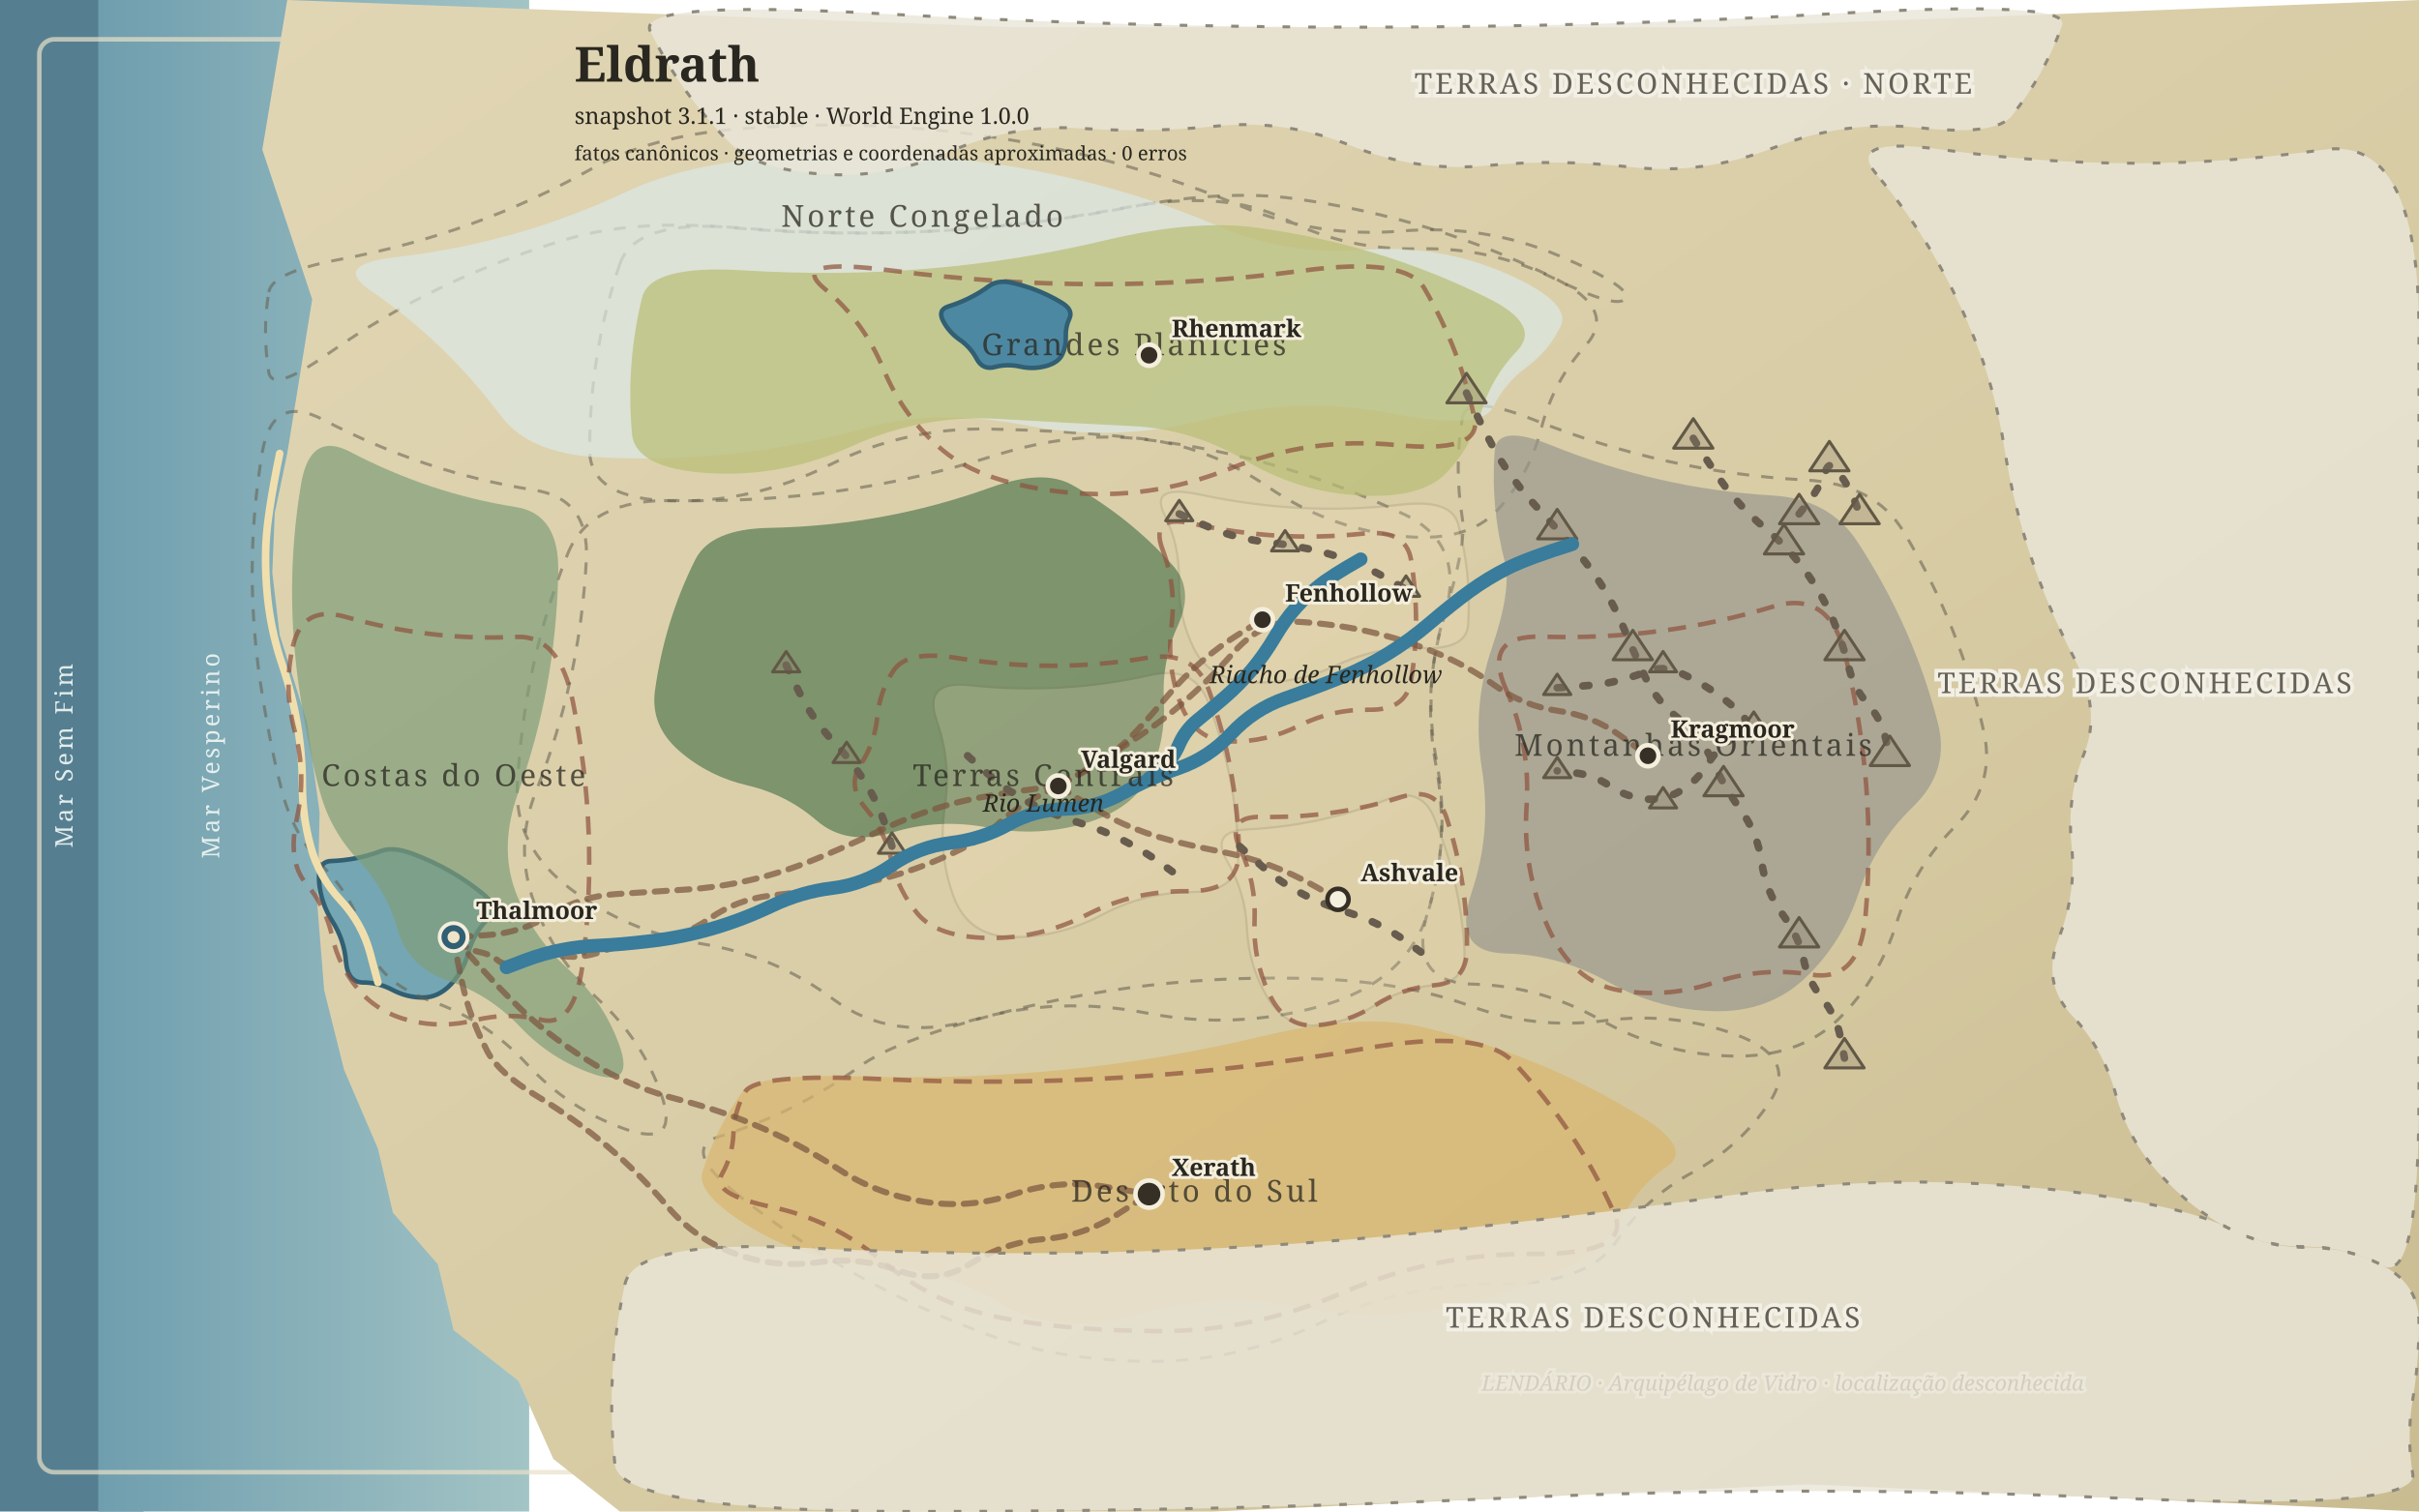
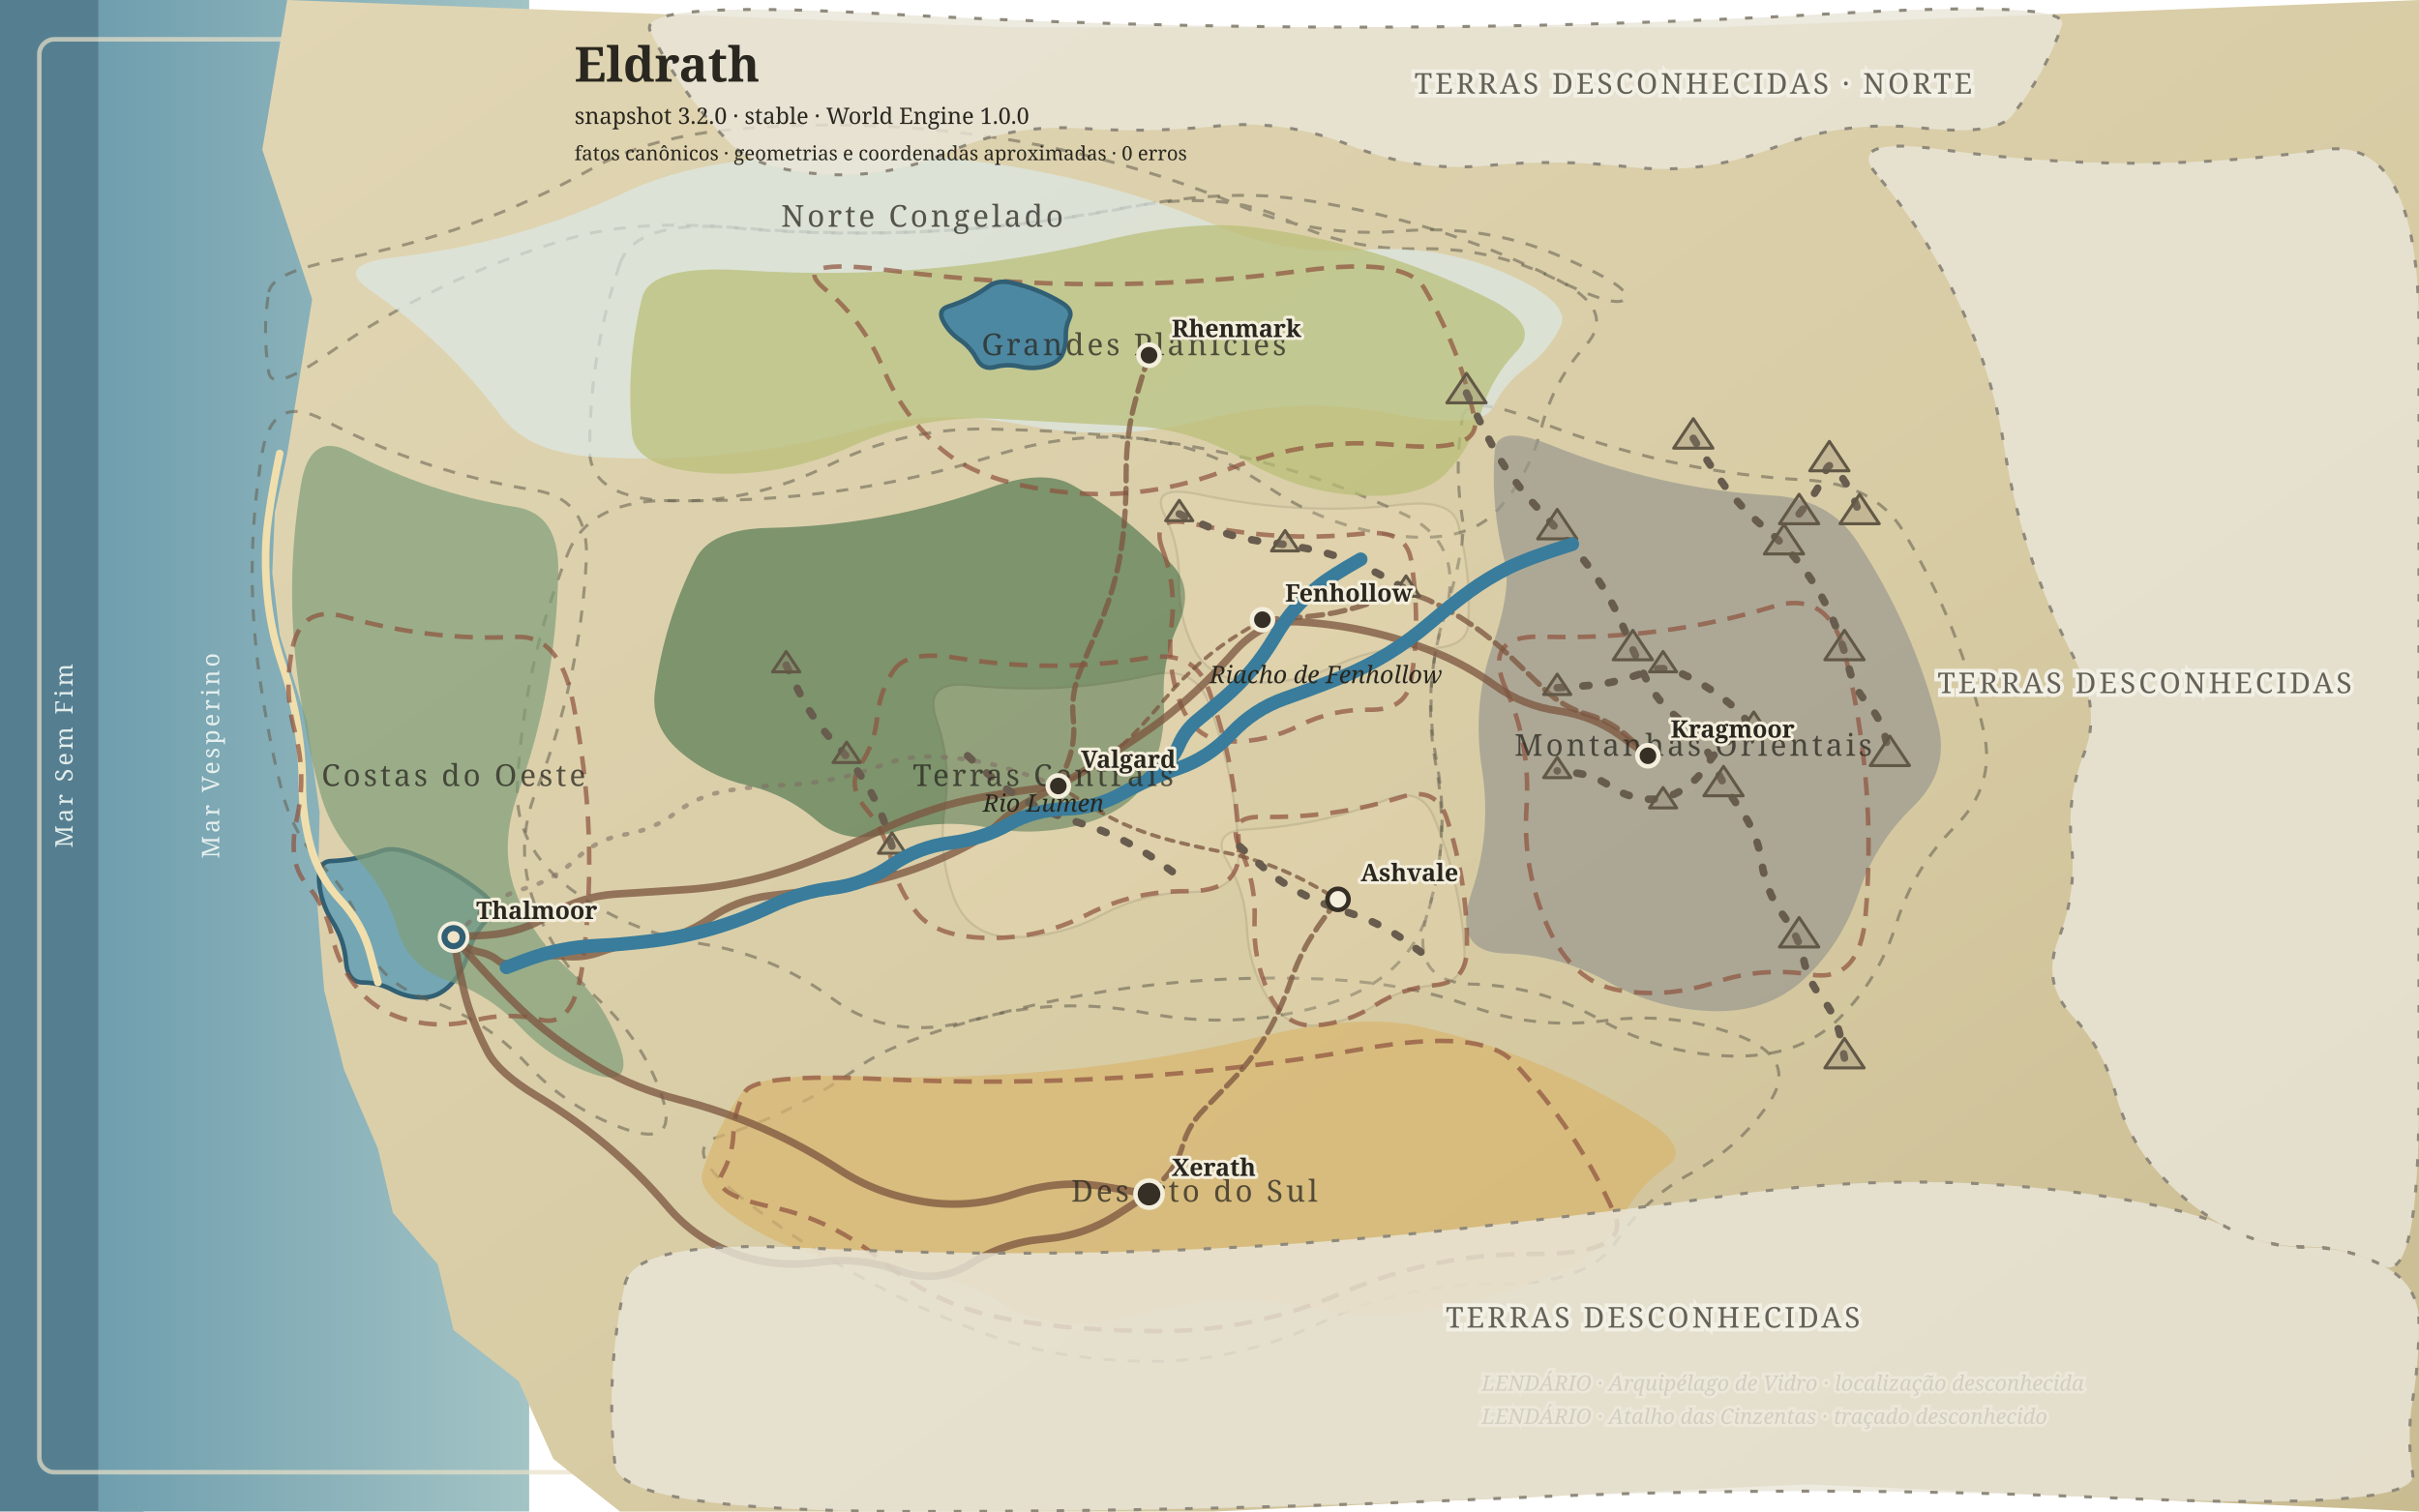
<svg xmlns="http://www.w3.org/2000/svg" viewBox="0 0 1600 1000" role="img" aria-labelledby="map-title map-description" data-geometry="naturalized-v1">
  <defs>
    <linearGradient id="vesperine-transition" x1="0" x2="1">
      <stop offset="0" stop-color="#6f9eae" />
      <stop offset="1" stop-color="#a3c4c5" />
    </linearGradient>
    <linearGradient id="land-wash" x1="0" y1="0" x2="1" y2="1">
      <stop offset="0" stop-color="#e1d6b4" />
      <stop offset=".55" stop-color="#d8cca5" />
      <stop offset="1" stop-color="#cabc91" />
    </linearGradient>
  </defs>
-   <style>text{font-family:Georgia,serif;fill:#29271f}.water-ocean{fill:#557f91}.water-sea{fill:url(#vesperine-transition)}.water-label{font-size:16px;letter-spacing:2px;fill:#eef5f2;opacity:.92}.region-label{font-size:20px;letter-spacing:2px;opacity:.76}.feature-label{font-size:16px;font-style:italic}.settlement-label{font-size:16px;font-weight:700;paint-order:stroke;stroke:#f4eedc;stroke-width:4px;stroke-linejoin:round}.landmass{fill:url(#land-wash)}.coast{fill:#d8cca5;stroke:#594f38;stroke-width:8;stroke-linejoin:round}.coastline{fill:none;stroke:#f0dfad;stroke-width:5;stroke-linecap:round}.bay{fill:#75a6b3;stroke:#315f73;stroke-width:3}.region{fill:none;stroke:#625d4c;stroke-width:2;stroke-dasharray:8 8;opacity:.55}.subregion{fill:#f2e4bd;stroke:#786d55;stroke-width:1.5;opacity:.18}.biome{stroke:none;opacity:.7}.territory{fill:none;stroke:#8d513d;stroke-width:3;stroke-dasharray:12 8;opacity:.7}.route{fill:none;stroke:#7b563f;stroke-width:4;stroke-dasharray:8 7;stroke-linecap:round;opacity:.72}.river{fill:none;stroke:#397c9b;stroke-width:9;stroke-linecap:round}.lake{fill:#4d88a2;stroke:#315f73;stroke-width:3}.relief{fill:none;stroke:#675c4d;stroke-width:5;stroke-dasharray:4 13;stroke-linecap:round}.terrain-symbol{fill:#8e8068;fill-opacity:.28;stroke:#625846;stroke-width:2;stroke-linejoin:round}.settlement{fill:#352f25;stroke:#f4eedc;stroke-width:3}.neutral{fill:#f4eedc;stroke:#352f25;stroke-width:3}.natural-port{fill:#efe4c8;stroke:#315f73;stroke-width:4}.unknown{fill:#e9e5d8;fill-opacity:.82;stroke:#8f897c;stroke-width:2;stroke-dasharray:5 12}.unknown-label{font-size:19px;letter-spacing:2px;fill:#666156;paint-order:stroke;stroke:#f2efe5;stroke-width:5px}.legendary-note{font-size:14px;font-style:italic;fill:#6d614d;paint-order:stroke;stroke:#f4eedc;stroke-width:4px}</style>
+   <style>text{font-family:Georgia,serif;fill:#29271f}.water-ocean{fill:#557f91}.water-sea{fill:url(#vesperine-transition)}.water-label{font-size:16px;letter-spacing:2px;fill:#eef5f2;opacity:.92}.region-label{font-size:20px;letter-spacing:2px;opacity:.76}.feature-label{font-size:16px;font-style:italic}.settlement-label{font-size:16px;font-weight:700;paint-order:stroke;stroke:#f4eedc;stroke-width:4px;stroke-linejoin:round}.landmass{fill:url(#land-wash)}.coast{fill:#d8cca5;stroke:#594f38;stroke-width:8;stroke-linejoin:round}.coastline{fill:none;stroke:#f0dfad;stroke-width:5;stroke-linecap:round}.bay{fill:#75a6b3;stroke:#315f73;stroke-width:3}.region{fill:none;stroke:#625d4c;stroke-width:2;stroke-dasharray:8 8;opacity:.55}.subregion{fill:#f2e4bd;stroke:#786d55;stroke-width:1.5;opacity:.18}.biome{stroke:none;opacity:.7}.territory{fill:none;stroke:#8d513d;stroke-width:3;stroke-dasharray:12 8;opacity:.7}.route{fill:none;stroke:#7b563f;stroke-linecap:round;opacity:.76}.route-primary{stroke-width:5}.route-secondary{stroke-width:3.5;stroke-dasharray:10 5}.route-local{stroke-width:2.5;stroke-dasharray:5 5}.route-alternative{stroke-width:3;stroke-dasharray:2 9;opacity:.58}.route[data-availability="partial"]{stroke:#806d64}.river{fill:none;stroke:#397c9b;stroke-width:9;stroke-linecap:round}.lake{fill:#4d88a2;stroke:#315f73;stroke-width:3}.relief{fill:none;stroke:#675c4d;stroke-width:5;stroke-dasharray:4 13;stroke-linecap:round}.terrain-symbol{fill:#8e8068;fill-opacity:.28;stroke:#625846;stroke-width:2;stroke-linejoin:round}.settlement{fill:#352f25;stroke:#f4eedc;stroke-width:3}.neutral{fill:#f4eedc;stroke:#352f25;stroke-width:3}.natural-port{fill:#efe4c8;stroke:#315f73;stroke-width:4}.unknown{fill:#e9e5d8;fill-opacity:.82;stroke:#8f897c;stroke-width:2;stroke-dasharray:5 12}.unknown-label{font-size:19px;letter-spacing:2px;fill:#666156;paint-order:stroke;stroke:#f2efe5;stroke-width:5px}.legendary-note{font-size:14px;font-style:italic;fill:#6d614d;paint-order:stroke;stroke:#f4eedc;stroke-width:4px}</style>
  <g id="layer-oceans">
    <polygon id="ocean-endless" class="water-ocean" points="0,0 95,0 95,1000 0,1000" />
    <text id="label-ocean-endless" class="water-label" x="48" y="500" text-anchor="middle" transform="rotate(-90 48 500)">Mar Sem Fim</text>
  </g>
  <g id="layer-seas">
    <polygon id="sea-vesperine" class="water-sea" points="65,0 350,0 350,1000 65,1000" />
    <text id="label-sea-vesperine" class="water-label" x="145" y="500" text-anchor="middle" transform="rotate(-90 145 500)">Mar Vesperino</text>
  </g>
  <g id="layer-background">
    <rect x="26" y="26" width="1548" height="948" rx="10" fill="none" stroke="#e8e0c8" stroke-width="3" opacity=".7" />
  </g>
  <g id="layer-continents">
    <polygon id="continent-eldrath" class="landmass" points="190,0 669.4,18 1134.7,18 1600,0 1600,340 1600,670 1600,1000 1195.4,982 802.7,1000 410,1000 366,965.25 342.9,913.55 300,880 289.6,836.45 259.9,802.35 250,760 227.6,707.8 214.4,655 210,600 211.4,537.425 203.15,478.025 185,420 180.1,378.925 181.75,339.325 190,300 206.5,198 173.5,99" />
  </g>
  <g id="layer-bays">
    <path id="bay-thalmoor" class="bay" d="M 211.1 583.75 Q 210 570 218.775 569.675 Q 227.55 569.35 235.8 567.7 Q 244.05 566.05 252.025 563.025 Q 260 560 273 564.875 Q 286 569.75 297.55 576.35 Q 309.1 582.95 319.55 591.475 Q 330 600 321.55 609.1 Q 313.1 618.2 309.8 630.3 Q 306.5 642.4 298.25 651.2 Q 290 660 279.525 659.95 Q 269.05 659.9 259.7 654.95 Q 250.35 650 240.175 650 Q 230 650 228.8 635.85 Q 227.6 621.7 219.9 609.6 Q 212.2 597.5 211.1 583.75 Z" />
  </g>
  <g id="layer-regions">
    <path id="region-central" class="region" d="M 375.425 366.575 Q 390 330 445.638 331.15 Q 501.275 332.3 554.075 324.875 Q 606.875 317.45 658.438 301.225 Q 710 285 756.263 290.6 Q 802.525 296.2 845.425 308.575 Q 888.325 320.95 929.163 340.475 Q 970 360 955.225 408.2 Q 940.45 456.4 949.8 506.45 Q 959.15 556.5 944.575 603.25 Q 930 650 873.252 665.738 Q 816.503 681.477 758.3 670.2 Q 700.097 658.923 645.048 674.462 Q 590 690 551.075 661.025 Q 512.15 632.05 463.75 624.35 Q 415.35 616.65 377.675 588.325 Q 340 560 342.175 519.525 Q 344.35 479.05 352.6 441.1 Q 360.85 403.15 375.425 366.575 Z" />
    <path id="region-west" class="region" d="M 173.4 299.6 Q 180 260 213.775 277.675 Q 247.55 295.35 282.2 306.9 Q 316.85 318.45 353.425 324.225 Q 390 330 387.825 370.475 Q 385.65 410.95 377.4 448.9 Q 369.15 486.85 354.575 523.425 Q 340 560 353.2 597.025 Q 366.4 634.05 395.55 661 Q 424.7 687.95 437.35 723.975 Q 450 760 412.975 746.8 Q 375.95 733.6 349 704.45 Q 322.05 675.3 286.025 662.65 Q 250 650 242.225 622.575 Q 234.45 595.15 214.65 574.25 Q 194.85 553.35 187.425 526.675 Q 180 500 173.4 459.2 Q 166.8 418.4 166.8 378.8 Q 166.8 339.2 173.4 299.6 Z" />
    <path id="region-east" class="region" d="M 967.25 276.5 Q 970 260 1014.25 277.625 Q 1058.5 295.25 1103.05 305.15 Q 1147.6 315.05 1193.8 317.525 Q 1240 320 1259.1 351.8 Q 1278.2 383.6 1291.4 416.6 Q 1304.6 449.6 1312.3 484.8 Q 1320 520 1292.95 547.025 Q 1265.9 574.05 1254.35 610.9 Q 1242.8 647.75 1216.4 673.875 Q 1190 700 1144.42 698.65 Q 1098.85 697.3 1058.7 674.75 Q 1018.55 652.2 974.275 651.1 Q 930 650 944.775 601.8 Q 959.55 553.6 950.2 503.55 Q 940.85 453.5 955.425 406.75 Q 970 360 967.25 343 Q 964.5 326 964.5 309.5 Q 964.5 293 967.25 276.5 Z" />
    <path id="region-plains" class="region" d="M 409.962 174.7 Q 420 145 486.761 150.588 Q 553.522 156.176 617.872 152.876 Q 682.222 149.576 746.111 137.288 Q 810 125 856.4 131.45 Q 902.8 137.9 945.7 151.1 Q 988.6 164.3 1029.3 184.65 Q 1070 205 1048.74 228.6 Q 1027.47 252.2 1019.5 283.275 Q 1011.52 314.35 990.763 337.175 Q 970 360 923.737 354.4 Q 877.475 348.8 838.7 322.125 Q 799.925 295.45 754.962 290.225 Q 710 285 654.362 283.85 Q 598.725 282.7 548.4 307.725 Q 498.075 332.75 444.038 331.375 Q 390 330 390.012 297.725 Q 390.025 265.45 394.975 234.925 Q 399.925 204.4 409.962 174.7 Z" />
    <path id="region-south" class="region" d="M 487.4 789.975 Q 450 760 475.725 751.95 Q 501.45 743.9 524.55 732.35 Q 547.65 720.8 568.825 705.4 Q 590 690 646.748 674.262 Q 703.497 658.523 759.597 651.923 Q 815.697 645.323 872.848 647.662 Q 930 650 972.825 665.65 Q 1015.65 681.3 1061.3 675.25 Q 1106.95 669.2 1148.47 684.6 Q 1190 700 1170.33 729.35 Q 1150.65 758.7 1119.3 775.75 Q 1087.95 792.8 1068.97 821.4 Q 1050 850 989.227 849.59 Q 928.454 849.181 873.25 875.25 Q 818.046 901.319 759.023 900.66 Q 700 900 653.65 883.075 Q 607.3 866.15 566.05 843.05 Q 524.8 819.95 487.4 789.975 Z" />
    <path id="region-north" class="region" d="M 177.8 193.2 Q 180 180 224.975 171.575 Q 269.95 163.15 311.2 148.3 Q 352.45 133.45 391.225 111.725 Q 430 90 488.46 85.274 Q 546.92 80.549 603.02 84.674 Q 659.12 88.799 714.56 101.899 Q 770 115 820.638 136.275 Q 871.275 157.55 926.55 152.875 Q 981.825 148.2 1030.91 169.1 Q 1080 190 1075 197.5 Q 1070 205 1028 184.25 Q 986 163.5 938.7 164.6 Q 891.4 165.7 850.7 145.35 Q 810 125 744.161 137.388 Q 678.322 149.776 613.972 153.076 Q 549.622 156.376 484.811 150.688 Q 420 145 376.038 157.95 Q 332.075 170.9 292.475 189.875 Q 252.875 208.85 216.438 234.425 Q 180 260 177.8 246.4 Q 175.6 232.8 175.6 219.6 Q 175.6 206.4 177.8 193.2 Z" />
  </g>
  <g id="layer-coasts">
    <path id="coast-west" class="coastline" d="M 185 300 Q 176.7 340.525 175.875 360.325 Q 175.05 380.125 177.525 400.062 Q 180 420 186.7 439.85 Q 193.4 459.7 196.7 479.5 Q 200 499.3 200 519.65 Q 200 540 205.475 560.075 Q 210.95 580.15 225.25 595.55 Q 239.55 610.95 244.775 630.475 T 250 650" />
  </g>
  <g id="layer-biomes">
    <path id="biome-north" class="biome" fill="#dce8e5" d="M 244.887 192.05 Q 220 175 260.887 170.275 Q 301.775 165.55 339.725 154.825 Q 377.675 144.1 413.837 127.05 Q 450 110 503.25 104.875 Q 556.5 99.75 607.65 103.05 Q 658.8 106.35 709.4 118.175 Q 760 130 805.675 149.6 Q 851.35 169.2 901.4 165.35 Q 951.45 161.5 995.725 180.75 Q 1040 200 1032.14 216.1 Q 1024.28 232.2 1009.7 242.925 Q 995.125 253.65 987.562 269.325 Q 980 285 919.175 273.458 Q 858.349 261.916 798.2 277.425 Q 738.051 292.934 679.025 281.467 Q 620 270 574.925 282.525 Q 529.85 295.05 485.3 300 Q 440.75 304.95 395.375 302.475 Q 350 300 331.337 275.175 Q 312.675 250.35 291.225 229.725 Q 269.775 209.1 244.887 192.05 Z" />
    <path id="biome-ossandra" class="biome" fill="#557a52" d="M 459.825 370.35 Q 470 350 508.5 349.25 Q 547 348.5 583.3 341.9 Q 619.6 335.3 654.8 322.65 Q 690 310 709.2 320.85 Q 728.4 331.7 744.9 344.9 Q 761.4 358.1 775.7 374.05 Q 790 390 779.212 413.55 Q 768.425 437.1 769.8 463.225 Q 771.175 489.35 760.588 512.175 Q 750 535 718.388 544.475 Q 686.775 553.95 654.05 547.625 Q 621.325 541.3 590.663 550.65 Q 560 560 540.1 542.825 Q 520.2 525.65 494.35 519.6 Q 468.5 513.55 449.25 496.775 Q 430 480 433.225 456.8 Q 436.45 433.6 443.05 412.15 Q 449.65 390.7 459.825 370.35 Z" />
    <path id="biome-plains" class="biome" fill="#b8bd75" d="M 424.637 197 Q 430 175 491.947 178.869 Q 553.895 182.738 613.295 177.788 Q 672.695 172.838 731.347 158.919 Q 790 145 831.025 150.575 Q 872.05 156.15 910 167.7 Q 947.95 179.25 983.975 197.125 Q 1020 215 1003.24 232.35 Q 986.475 249.7 979.6 273.075 Q 972.725 296.45 956.362 313.225 Q 940 330 899.525 327.825 Q 859.05 325.65 823.85 304.75 Q 788.65 283.85 749.325 281.925 Q 710 280 659.875 277.125 Q 609.75 274.25 563.55 295.15 Q 517.35 316.05 468.675 313.025 Q 420 310 417.987 286.775 Q 415.975 263.55 417.625 241.275 Q 419.275 219 424.637 197 Z" />
    <path id="biome-xerath" class="biome" fill="#d8b66f" d="M 491.2 722.1 Q 500 710 568.896 712.155 Q 637.791 714.311 703.791 707.711 Q 769.791 701.111 834.896 685.555 Q 900 670 939.875 679.25 Q 979.75 688.5 1016.05 703.35 Q 1052.35 718.2 1086.18 739.1 Q 1120 760 1102.36 771.975 Q 1084.73 783.95 1074.55 802.925 Q 1064.38 821.9 1047.19 833.45 Q 1030 845 974.983 860.735 Q 919.966 876.469 863.35 865.2 Q 806.734 853.931 753.367 869.465 Q 700 885 661.812 862.25 Q 623.625 839.5 578.8 837.025 Q 533.975 834.55 496.988 812.275 Q 460 790 464.6 775.3 Q 469.2 760.6 475.8 747.4 Q 482.4 734.2 491.2 722.1 Z" />
    <path id="biome-west-coast" class="biome" fill="#7f9e79" d="M 199.088 320.475 Q 205 285 231.538 298.887 Q 258.075 312.775 285.3 321.85 Q 312.525 330.925 341.263 335.462 Q 370 340 369.25 378.5 Q 368.5 417 361.9 453.3 Q 355.3 489.6 342.65 524.8 Q 330 560 340.9 589.675 Q 351.8 619.35 375.45 640.8 Q 399.1 662.25 409.55 691.125 Q 420 720 392.3 710.525 Q 364.6 701.05 344.25 679.6 Q 323.9 658.15 296.95 649.075 Q 270 640 262.8 614.412 Q 255.6 588.825 237.175 569.3 Q 218.75 549.775 211.875 524.888 Q 205 500 199.088 463.45 Q 193.175 426.9 193.175 391.425 Q 193.175 355.95 199.088 320.475 Z" />
    <path id="biome-east-alpine" class="biome" fill="#9a998f" d="M 988.625 298.425 Q 990 280 1026.03 294.55 Q 1062.05 309.1 1098.35 317.35 Q 1134.65 325.6 1172.33 327.8 Q 1210 330 1228.55 358.4 Q 1247.1 386.8 1260.3 416.5 Q 1273.5 446.2 1281.75 478.1 Q 1290 510 1265.2 533.9 Q 1240.4 557.8 1229.4 590.8 Q 1218.4 623.8 1194.2 646.9 Q 1170 670 1133.2 668.975 Q 1096.4 667.95 1063.95 649.8 Q 1031.5 631.65 995.75 630.825 Q 960 630 973.4 590.3 Q 986.8 550.6 980.2 508.8 Q 973.6 467 986.8 428.5 Q 1000 390 995.275 371.575 Q 990.55 353.15 988.9 335 Q 987.25 316.85 988.625 298.425 Z" />
  </g>
  <g id="layer-subregions">
    <path id="subregion-valgard-valley" class="subregion" d="M 619.625 477.225 Q 610 450 640.875 453.25 Q 671.75 456.5 701.45 454.85 Q 731.15 453.2 760.575 446.6 Q 790 440 799.225 464.675 Q 808.45 489.35 813.4 514.1 Q 818.35 538.85 819.175 564.425 Q 820 590 788.575 590.15 Q 757.15 590.3 729.1 605.15 Q 701.05 620 670.525 620 Q 640 620 630.225 591.925 Q 620.45 563.85 624.85 534.15 Q 629.25 504.45 619.625 477.225 Z" />
    <path id="subregion-ashvale-valley" class="subregion" d="M 811.825 570.075 Q 800 550 824.625 548.75 Q 849.25 547.5 872.35 542.55 Q 895.45 537.6 917.725 528.8 Q 940 520 948.675 541.275 Q 957.35 562.55 962.3 584 Q 967.25 605.45 968.625 627.725 Q 970 650 948.775 651.8 Q 927.55 653.6 909.4 665.15 Q 891.25 676.7 870.625 678.35 Q 850 680 837.925 659.275 Q 825.85 638.55 824.75 614.35 Q 823.65 590.15 811.825 570.075 Z" />
    <path id="subregion-eastern-hills" class="subregion" d="M 770.175 340.35 Q 760 320 793.725 327.2 Q 827.45 334.4 860.45 336.05 Q 893.45 337.7 926.725 333.85 Q 960 330 964.45 346.725 Q 968.9 363.45 970.55 379.95 Q 972.2 396.45 971.1 413.225 Q 970 430 940.55 428.725 Q 911.1 427.45 884.15 440.1 Q 857.2 452.75 828.6 451.375 Q 800 450 789.625 429 Q 779.25 408 779.8 384.35 Q 780.35 360.7 770.175 340.35 Z" />
  </g>
  <g id="layer-territories">
    <path id="territory-valgard" class="territory" d="M 590.925 443.75 Q 600 430 632.3 435.225 Q 664.6 440.45 695.95 440.45 Q 727.3 440.45 758.65 435.225 Q 790 430 799.5 456.375 Q 809 482.75 813.95 509.15 Q 818.9 535.55 819.45 562.775 Q 820 590 785.175 589.6 Q 750.35 589.2 719 605.15 Q 687.65 621.1 653.825 620.55 Q 620 620 607.05 604.65 Q 594.1 589.3 589.7 569.5 Q 585.3 549.7 572.65 534.85 Q 560 520 569.275 505.8 Q 578.55 491.6 580.2 474.55 Q 581.85 457.5 590.925 443.75 Z" />
    <path id="territory-fenhollow" class="territory" d="M 769.075 363.925 Q 760 340 788.625 346.375 Q 817.25 352.75 845.3 354.4 Q 873.35 356.05 901.675 353.025 Q 930 350 933.3 370.4 Q 936.6 390.8 936.6 410.6 Q 936.6 430.4 933.3 450.2 Q 930 470 905.65 469.55 Q 881.3 469.1 859.3 480.1 Q 837.3 491.1 813.65 490.55 Q 790 490 780.775 465.325 Q 771.55 440.65 774.85 414.25 Q 778.15 387.85 769.075 363.925 Z" />
    <path id="territory-kragmoor" class="territory" d="M 996.225 456.3 Q 980 420 1019.93 421.225 Q 1059.85 422.45 1097.8 417.5 Q 1135.75 412.55 1172.88 401.275 Q 1210 390 1220.55 433.65 Q 1231.1 477.3 1234.4 520.2 Q 1237.7 563.1 1233.85 606.55 Q 1230 650 1197.7 644.775 Q 1165.4 639.55 1134.05 650 Q 1102.7 660.45 1071.35 655.225 Q 1040 650 1023.48 612.55 Q 1006.95 575.1 1009.7 533.85 Q 1012.45 492.6 996.225 456.3 Z" />
    <path id="territory-thalmoor" class="territory" d="M 193.675 427.775 Q 200 400 228.35 408.075 Q 256.7 416.15 284.75 419.45 Q 312.8 422.75 341.4 421.375 Q 370 420 378.85 463.925 Q 387.7 507.85 389.35 550.75 Q 391 593.65 385.5 636.825 Q 380 680 358.175 674.725 Q 336.35 669.45 314.35 674.95 Q 292.35 680.45 271.175 675.225 Q 250 670 237.05 654.65 Q 224.1 639.3 219.7 619.5 Q 215.3 599.7 202.65 584.85 Q 190 570 196.375 541.375 Q 202.75 512.75 195.05 484.15 Q 187.35 455.55 193.675 427.775 Z" />
    <path id="territory-rhenmark" class="territory" d="M 545.575 191.175 Q 520 170 589.7 179 Q 659.4 188 727.05 188 Q 794.7 188 862.35 179 Q 930 170 942.075 190.725 Q 954.15 211.45 962.4 232.9 Q 970.65 254.35 975.325 277.175 Q 980 300 923.356 294.416 Q 866.711 288.833 813.35 310.1 Q 759.989 331.367 704.994 325.684 Q 650 320 623.775 298.075 Q 597.55 276.15 584.35 244.25 Q 571.15 212.35 545.575 191.175 Z" />
    <path id="territory-xerath" class="territory" d="M 492.85 722.375 Q 500 710 582.161 713.882 Q 664.323 717.765 743.523 712.815 Q 822.723 707.865 901.361 693.932 Q 980 680 1001.12 702.75 Q 1022.25 725.5 1038.75 750.25 Q 1055.25 775 1067.62 802.5 Q 1080 830 1014.23 829.577 Q 948.452 829.154 888.1 855.25 Q 827.748 881.346 763.874 880.673 Q 700 880 658.425 871.025 Q 616.85 862.05 583.85 834.55 Q 550.85 807.05 510.425 798.525 Q 470 790 477.3 777.225 Q 484.6 764.45 485.15 749.6 Q 485.7 734.75 492.85 722.375 Z" />
    <path id="territory-ashvale" class="territory" d="M 820.45 562 Q 810 540 834.35 540.45 Q 858.7 540.9 881.8 537.6 Q 904.9 534.3 927.45 527.15 Q 950 520 956.975 541.55 Q 963.95 563.1 967.25 584.55 Q 970.55 606 970.275 628 Q 970 650 948.775 651.8 Q 927.55 653.6 909.4 665.15 Q 891.25 676.7 870.625 678.35 Q 850 680 839.35 657.3 Q 828.7 634.6 829.8 609.3 Q 830.9 584 820.45 562 Z" />
  </g>
  <g id="layer-lakes">
    <path id="lake-winds" class="lake" d="M 623.85 212.425 Q 620 205 627.35 202.7 Q 634.7 200.4 641.3 197.1 Q 647.9 193.8 653.95 189.4 Q 660 185 669.05 187.025 Q 678.1 189.05 686.35 192.35 Q 694.6 195.65 702.3 200.325 Q 710 205 707.338 210.675 Q 704.675 216.35 704.95 222.675 Q 705.225 229 702.612 234.5 Q 700 240 691.638 242.225 Q 683.275 244.45 674.75 242.525 Q 666.225 240.6 658.112 242.8 Q 650 245 646 237.375 Q 642 229.75 634.85 224.8 Q 627.7 219.85 623.85 212.425 Z" />
  </g>
  <g id="layer-routes">
-     <path id="route-valgard-fenhollow" class="route" d="M 700 520 Q 722.875 508 732.775 500.575 Q 742.675 493.15 751.338 484.075 Q 760 475 770.962 461.887 Q 781.925 448.775 794.3 438.05 Q 806.675 427.325 820.837 418.663 T 835 410" />
-     <path id="route-valgard-ashvale" class="route" d="M 700 520 Q 728.4 538.55 743.25 545.15 Q 758.1 551.75 774.05 555.875 Q 790 560 807.112 563.337 Q 824.225 566.675 839.9 572.45 Q 855.575 578.225 870.287 586.612 T 885 595" />
-     <path id="route-valgard-kragmoor" class="route" d="M 700 520 Q 751.95 490.025 774.225 471.875 Q 796.5 453.725 815.75 431.863 Q 835 410 858.775 411.387 Q 882.55 412.775 904.825 417.725 Q 927.1 422.675 948.55 431.337 Q 970 440 988.75 453.5 Q 1007.5 467 1030.6 470.3 Q 1053.7 473.6 1071.85 486.8 T 1090 500" />
-     <path id="route-valgard-thalmoor" class="route" d="M 700 520 Q 650.2 525.9 627.1 532.5 Q 604 539.1 582 549.55 Q 560 560 538.725 568.675 Q 517.45 577.35 496 582.3 Q 474.55 587.25 452.275 588.625 Q 430 590 407.075 591.525 Q 384.15 593.05 364.35 605.15 Q 344.55 617.25 322.275 618.625 T 300 620" />
-     <path id="route-thalmoor-xerath" class="route" d="M 300 620 Q 335.3 660.6 355.1 677.1 Q 374.9 693.6 397.45 706.8 Q 420 720 449.125 727.5 Q 478.25 735 504.65 746.55 Q 531.05 758.1 555.525 774.05 Q 580 790 610.6 794.95 Q 641.2 799.9 670.9 790 Q 700.6 780.1 730.3 785.05 T 760 790" />
-     <path id="route-lumen-fluvial" class="route" d="M 700 520 Q 681.075 529.15 672.825 534.925 Q 664.575 540.7 657.288 547.85 Q 650 555 630.562 564.25 Q 611.125 573.5 591.325 579.275 Q 571.525 585.05 550.763 587.525 Q 530 590 508.637 592.65 Q 487.275 595.3 469.4 607.675 Q 451.525 620.05 430.763 622.525 Q 410 625 397.663 629.612 Q 385.325 634.225 372.125 632.575 Q 358.925 630.925 346.962 635.462 Q 335 640 329.6 635.638 Q 324.2 631.275 317.325 629.9 Q 310.45 628.525 305.225 624.263 T 300 620" />
-     <path id="route-thalmoor-xerath-maritime" class="route" d="M 300 620 Q 305.25 652.25 310.2 667.1 Q 315.15 681.95 322.575 695.975 Q 330 710 355.125 725.125 Q 380.25 740.25 401.7 758.4 Q 423.15 776.55 441.575 798.275 Q 460 820 486.375 829.5 Q 512.75 839 540.8 835.15 Q 568.85 831.3 594.425 840.65 Q 620 850 642.15 835.95 Q 664.3 821.9 690.7 819.7 Q 717.1 817.5 738.55 803.75 T 760 790" />
+     <path id="route-valgard-fenhollow" class="route route-local" data-availability="year-round" data-risk="low" d="M 700 520 Q 722.875 508 732.775 500.575 Q 742.675 493.15 751.338 484.075 Q 760 475 770.962 461.887 Q 781.925 448.775 794.3 438.05 Q 806.675 427.325 820.837 418.663 T 835 410" />
+     <path id="route-valgard-ashvale" class="route route-local" data-availability="year-round" data-risk="low" d="M 700 520 Q 728.4 538.55 743.25 545.15 Q 758.1 551.75 774.05 555.875 Q 790 560 807.112 563.337 Q 824.225 566.675 839.9 572.45 Q 855.575 578.225 870.287 586.612 T 885 595" />
+     <path id="route-valgard-kragmoor" class="route route-primary" data-availability="seasonal" data-risk="high" d="M 700 520 Q 751.95 490.025 774.225 471.875 Q 796.5 453.725 815.75 431.863 Q 835 410 858.775 411.387 Q 882.55 412.775 904.825 417.725 Q 927.1 422.675 948.55 431.337 Q 970 440 988.75 453.5 Q 1007.5 467 1030.6 470.3 Q 1053.7 473.6 1071.85 486.8 T 1090 500" />
+     <path id="route-valgard-thalmoor" class="route route-primary" data-availability="year-round" data-risk="moderate" d="M 700 520 Q 650.2 525.9 627.1 532.5 Q 604 539.1 582 549.55 Q 560 560 538.725 568.675 Q 517.45 577.35 496 582.3 Q 474.55 587.25 452.275 588.625 Q 430 590 407.075 591.525 Q 384.15 593.05 364.35 605.15 Q 344.55 617.25 322.275 618.625 T 300 620" />
+     <path id="route-thalmoor-xerath" class="route route-primary" data-availability="year-round" data-risk="high" d="M 300 620 Q 335.3 660.6 355.1 677.1 Q 374.9 693.6 397.45 706.8 Q 420 720 449.125 727.5 Q 478.25 735 504.65 746.55 Q 531.05 758.1 555.525 774.05 Q 580 790 610.6 794.95 Q 641.2 799.9 670.9 790 Q 700.6 780.1 730.3 785.05 T 760 790" />
+     <path id="route-lumen-fluvial" class="route route-primary" data-availability="seasonal" data-risk="moderate" d="M 700 520 Q 681.075 529.15 672.825 534.925 Q 664.575 540.7 657.288 547.85 Q 650 555 630.562 564.25 Q 611.125 573.5 591.325 579.275 Q 571.525 585.05 550.763 587.525 Q 530 590 508.637 592.65 Q 487.275 595.3 469.4 607.675 Q 451.525 620.05 430.763 622.525 Q 410 625 397.663 629.612 Q 385.325 634.225 372.125 632.575 Q 358.925 630.925 346.962 635.462 Q 335 640 329.6 635.638 Q 324.2 631.275 317.325 629.9 Q 310.45 628.525 305.225 624.263 T 300 620" />
+     <path id="route-thalmoor-xerath-maritime" class="route route-primary" data-availability="seasonal" data-risk="high" d="M 300 620 Q 305.25 652.25 310.2 667.1 Q 315.15 681.95 322.575 695.975 Q 330 710 355.125 725.125 Q 380.25 740.25 401.7 758.4 Q 423.15 776.55 441.575 798.275 Q 460 820 486.375 829.5 Q 512.75 839 540.8 835.15 Q 568.85 831.3 594.425 840.65 Q 620 850 642.15 835.95 Q 664.3 821.9 690.7 819.7 Q 717.1 817.5 738.55 803.75 T 760 790" />
+     <path id="route-rhenmark-valgard" class="route route-secondary" data-availability="seasonal" data-risk="moderate" d="M 760 235 Q 749.675 266.475 747.2 282.15 Q 744.725 297.825 744.862 313.913 Q 745 330 743.5 347.688 Q 742 365.375 737.875 381.875 Q 733.75 398.375 726.875 414.188 Q 720 430 714.125 444.75 Q 708.25 459.5 709.9 475.45 Q 711.55 491.4 705.775 505.7 T 700 520" />
+     <path id="route-fenhollow-kragmoor" class="route route-secondary" data-availability="seasonal" data-risk="high" d="M 835 410 Q 868.4 408.425 884.075 405.125 Q 899.75 401.825 914.875 395.913 Q 930 390 945.112 397.15 Q 960.225 404.3 973.425 413.375 Q 986.625 422.45 998.312 433.725 Q 1010 445 1022.09 456.55 Q 1034.17 468.1 1050.4 472.775 Q 1066.62 477.45 1078.31 488.725 T 1090 500" />
+     <path id="route-ashvale-xerath" class="route route-secondary" data-availability="seasonal" data-risk="high" d="M 885 595 Q 869.525 615.175 863.75 625.9 Q 857.975 636.625 853.987 648.312 Q 850 660 844.138 672.288 Q 838.275 684.575 830.85 695.3 Q 823.425 706.025 814.213 715.513 Q 805 725 795.562 734.812 Q 786.125 744.625 782.275 757.825 Q 778.425 771.025 769.213 780.513 T 760 790" />
+     <path id="route-old-west-road" class="route route-alternative" data-availability="partial" data-risk="high" d="M 700 520 Q 667.1 507.7 650.6 504.4 Q 634.1 501.1 617.05 500.55 Q 600 500 583.55 506.15 Q 567.1 512.3 550.6 515.6 Q 534.1 518.9 517.05 519.45 Q 500 520 481.188 523.062 Q 462.375 526.125 446.975 537.675 Q 431.575 549.225 413.288 552.112 Q 395 555 380.637 568.663 Q 366.275 582.325 347.025 587.825 Q 327.775 593.325 313.888 606.662 T 300 620" />
  </g>
  <g id="layer-relief">
    <path id="relief-eastern-mountains" class="relief" d="M 970 260 Q 985.45 293.9 995.35 308.75 Q 1005.25 323.6 1017.62 336.8 Q 1030 350 1040.7 362.225 Q 1051.4 374.45 1059.65 387.65 Q 1067.9 400.85 1073.95 415.425 Q 1080 430 1087.72 446.95 Q 1095.45 463.9 1110.3 475.45 Q 1125.15 487 1132.58 503.5 Q 1140 520 1151.25 535.625 Q 1162.5 551.25 1165.25 570.5 Q 1168 589.75 1179 604.875 Q 1190 620 1192.9 634.425 Q 1195.8 648.85 1205.15 660.4 Q 1214.5 671.95 1217.25 685.975 T 1220 700" />
    <path id="symbol-relief-eastern-mountains-0" class="terrain-symbol" d="M 957 266.5 L 970 247 L 983 266.5 Z" aria-hidden="true" />
    <path id="symbol-relief-eastern-mountains-1" class="terrain-symbol" d="M 1017 356.5 L 1030 337 L 1043 356.5 Z" aria-hidden="true" />
    <path id="symbol-relief-eastern-mountains-2" class="terrain-symbol" d="M 1067 436.5 L 1080 417 L 1093 436.5 Z" aria-hidden="true" />
    <path id="symbol-relief-eastern-mountains-3" class="terrain-symbol" d="M 1127 526.5 L 1140 507 L 1153 526.5 Z" aria-hidden="true" />
    <path id="symbol-relief-eastern-mountains-4" class="terrain-symbol" d="M 1177 626.5 L 1190 607 L 1203 626.5 Z" aria-hidden="true" />
    <path id="symbol-relief-eastern-mountains-5" class="terrain-symbol" d="M 1207 706.5 L 1220 687 L 1233 706.5 Z" aria-hidden="true" />
    <path id="relief-grey-mountains" class="relief" d="M 1120 290 Q 1136.55 317.1 1146.45 328.65 Q 1156.35 340.2 1168.18 350.1 Q 1180 360 1188.72 370.8 Q 1197.45 381.6 1204.05 393.15 Q 1210.65 404.7 1215.32 417.35 Q 1220 430 1223.18 442.725 Q 1226.35 455.45 1235.15 465.35 Q 1243.95 475.25 1246.97 487.625 T 1250 500" />
    <path id="symbol-relief-grey-mountains-0" class="terrain-symbol" d="M 1107 296.5 L 1120 277 L 1133 296.5 Z" aria-hidden="true" />
    <path id="symbol-relief-grey-mountains-1" class="terrain-symbol" d="M 1167 366.5 L 1180 347 L 1193 366.5 Z" aria-hidden="true" />
    <path id="symbol-relief-grey-mountains-2" class="terrain-symbol" d="M 1207 436.5 L 1220 417 L 1233 436.5 Z" aria-hidden="true" />
    <path id="symbol-relief-grey-mountains-3" class="terrain-symbol" d="M 1237 506.5 L 1250 487 L 1263 506.5 Z" aria-hidden="true" />
    <path id="relief-eastern-hills" class="relief" d="M 780 340 Q 802.7 350.65 814.25 353.95 Q 825.8 357.25 837.9 358.625 Q 850 360 864.425 362.9 Q 878.85 365.8 892.05 370.75 Q 905.25 375.7 917.625 382.85 T 930 390" />
    <path id="symbol-relief-eastern-hills-0" class="terrain-symbol" d="M 771 344.5 L 780 331 L 789 344.5 Z" aria-hidden="true" />
    <path id="symbol-relief-eastern-hills-1" class="terrain-symbol" d="M 841 364.5 L 850 351 L 859 364.5 Z" aria-hidden="true" />
    <path id="symbol-relief-eastern-hills-2" class="terrain-symbol" d="M 921 394.5 L 930 381 L 939 394.5 Z" aria-hidden="true" />
    <path id="relief-western-hills" class="relief" d="M 520 440 Q 530.3 462.6 536.9 472.5 Q 543.5 482.4 551.75 491.2 Q 560 500 566.75 509.375 Q 573.5 518.75 578.45 528.65 Q 583.4 538.55 586.7 549.275 T 590 560" />
    <path id="symbol-relief-western-hills-0" class="terrain-symbol" d="M 511 444.5 L 520 431 L 529 444.5 Z" aria-hidden="true" />
    <path id="symbol-relief-western-hills-1" class="terrain-symbol" d="M 551 504.5 L 560 491 L 569 504.5 Z" aria-hidden="true" />
    <path id="symbol-relief-western-hills-2" class="terrain-symbol" d="M 581 564.5 L 590 551 L 599 564.5 Z" aria-hidden="true" />
    <path id="relief-valgard-valley" class="relief" d="M 640 500 Q 658.2 516.9 668.1 523.5 Q 678 530.1 689 535.05 Q 700 540 714.7 544.6 Q 729.4 549.2 742.6 555.8 Q 755.8 562.4 767.9 571.2 T 780 580" />
    <path id="relief-ashvale-valley" class="relief" d="M 820 560 Q 838.2 576.9 848.1 583.5 Q 858 590.1 869 595.05 Q 880 600 891.025 603.45 Q 902.05 606.9 911.95 611.85 Q 921.85 616.8 930.925 623.4 T 940 630" />
    <path id="relief-vigil-peak" class="relief" d="M 1190 340 Q 1198.72 329.2 1202.03 323.425 Q 1205.33 317.65 1207.66 311.325 Q 1210 305 1214.36 310.4 Q 1218.72 315.8 1222.03 321.575 Q 1225.33 327.35 1227.66 333.675 T 1230 340" />
    <path id="symbol-relief-vigil-peak-0" class="terrain-symbol" d="M 1177 346.5 L 1190 327 L 1203 346.5 Z" aria-hidden="true" />
    <path id="symbol-relief-vigil-peak-1" class="terrain-symbol" d="M 1197 311.5 L 1210 292 L 1223 311.5 Z" aria-hidden="true" />
    <path id="symbol-relief-vigil-peak-2" class="terrain-symbol" d="M 1217 346.5 L 1230 327 L 1243 346.5 Z" aria-hidden="true" />
    <path id="relief-kragmoor-plateau" class="relief" d="M 1030 455 Q 1054.62 453.75 1066.18 451.275 Q 1077.73 448.8 1088.86 444.4 Q 1100 440 1111.3 445.15 Q 1122.6 450.3 1132.5 456.9 Q 1142.4 463.5 1151.2 471.75 Q 1160 480 1148.42 486.85 Q 1136.85 493.7 1129.7 505.25 Q 1122.55 516.8 1111.28 523.4 Q 1100 530 1087.55 528.525 Q 1075.1 527.05 1064.65 519.9 Q 1054.2 512.75 1042.1 511.375 T 1030 510" />
    <path id="symbol-relief-kragmoor-plateau-0" class="terrain-symbol" d="M 1021 459.5 L 1030 446 L 1039 459.5 Z" aria-hidden="true" />
    <path id="symbol-relief-kragmoor-plateau-1" class="terrain-symbol" d="M 1091 444.5 L 1100 431 L 1109 444.5 Z" aria-hidden="true" />
    <path id="symbol-relief-kragmoor-plateau-2" class="terrain-symbol" d="M 1151 484.5 L 1160 471 L 1169 484.5 Z" aria-hidden="true" />
    <path id="symbol-relief-kragmoor-plateau-3" class="terrain-symbol" d="M 1091 534.5 L 1100 521 L 1109 534.5 Z" aria-hidden="true" />
    <path id="symbol-relief-kragmoor-plateau-4" class="terrain-symbol" d="M 1021 514.5 L 1030 501 L 1039 514.5 Z" aria-hidden="true" />
  </g>
  <g id="layer-rivers">
    <path id="river-lumen" class="river" d="M 1040 360 Q 1010.6 369.2 997.4 375.8 Q 984.2 382.4 972.1 391.2 Q 960 400 946.212 411.825 Q 932.425 423.65 917.575 432.725 Q 902.725 441.8 886.362 448.4 Q 870 455 849.65 462.175 Q 829.3 469.35 814.45 485.3 Q 799.6 501.25 779.8 508.125 Q 760 515 742.4 524.825 Q 724.8 534.65 704.45 535.2 Q 684.1 535.75 667.05 545.375 Q 650 555 628.638 557.65 Q 607.275 560.3 589.4 572.675 Q 571.525 585.05 550.763 587.525 Q 530 590 510.562 599.25 Q 491.125 608.5 471.325 614.275 Q 451.525 620.05 430.763 622.525 Q 410 625 396.837 625.487 Q 383.675 625.975 371.3 628.45 Q 358.925 630.925 346.962 635.462 T 335 640" />
    <text class="feature-label" x="650" y="537">Rio Lumen</text>
    <path id="river-fenhollow" class="river" d="M 900 370 Q 880.8 380.85 872.55 387.45 Q 864.3 394.05 857.15 402.025 Q 850 410 843.15 421.575 Q 836.3 433.15 828.05 443.05 Q 819.8 452.95 809.9 461.475 Q 800 470 791.962 476.55 Q 783.925 483.1 779.8 492.725 Q 775.675 502.35 767.838 508.675 T 760 515" />
    <text class="feature-label" x="800" y="452">Riacho de Fenhollow</text>
  </g>
  <g id="layer-region-labels">
    <text id="label-region-central" class="region-label" x="690" y="520" text-anchor="middle">Terras Centrais</text>
    <text id="label-region-west" class="region-label" x="300" y="520" text-anchor="middle">Costas do Oeste</text>
    <text id="label-region-east" class="region-label" x="1120" y="500" text-anchor="middle">Montanhas Orientais</text>
    <text id="label-region-plains" class="region-label" x="750" y="235" text-anchor="middle">Grandes Planícies</text>
    <text id="label-region-south" class="region-label" x="790" y="795" text-anchor="middle">Deserto do Sul</text>
    <text id="label-region-north" class="region-label" x="610" y="150" text-anchor="middle">Norte Congelado</text>
  </g>
  <g id="layer-settlements">
    <g id="settlement-valgard">
      <circle class="settlement" cx="700" cy="520" r="7" />
      <text class="settlement-label" x="715" y="508">Valgard</text>
    </g>
    <g id="settlement-fenhollow">
      <circle class="settlement" cx="835" cy="410" r="7" />
      <text class="settlement-label" x="850" y="398">Fenhollow</text>
    </g>
    <g id="settlement-ashvale">
      <circle class="neutral" cx="885" cy="595" r="7" />
      <text class="settlement-label" x="900" y="583">Ashvale</text>
    </g>
    <g id="settlement-kragmoor">
      <circle class="settlement" cx="1090" cy="500" r="7" />
      <text class="settlement-label" x="1105" y="488">Kragmoor</text>
    </g>
    <g id="settlement-thalmoor">
      <circle class="settlement" cx="300" cy="620" r="9" />
      <text class="settlement-label" x="315" y="608">Thalmoor</text>
    </g>
    <g id="settlement-rhenmark">
      <circle class="settlement" cx="760" cy="235" r="7" />
      <text class="settlement-label" x="775" y="223">Rhenmark</text>
    </g>
    <g id="settlement-xerath">
      <circle class="settlement" cx="760" cy="790" r="9" />
      <text class="settlement-label" x="775" y="778">Xerath</text>
    </g>
  </g>
  <g id="layer-natural-ports">
    <circle id="natural-port-thalmoor" class="natural-port" cx="300" cy="620" r="6" />
  </g>
  <g id="layer-legendary">
    <text id="legend-islands-glass" class="legendary-note" x="980" y="920">LENDÁRIO · Arquipélago de Vidro · localização desconhecida</text>
+     <text id="legend-route-grey-shortcut" class="legendary-note" x="980" y="942">LENDÁRIO · Atalho das Cinzentas · traçado desconhecido</text>
  </g>
  <g id="layer-unknown-regions">
    <path id="unknown-east" class="unknown" d="M 1241.17 115.3 Q 1220 90 1284.6 99 Q 1349.2 108 1411.9 108 Q 1474.6 108 1537.3 99 Q 1600 90 1600 219.2 Q 1600 348.4 1600 473.8 Q 1600 599.2 1600 724.6 Q 1600 850 1575.88 837.375 Q 1551.75 824.75 1524.25 824.75 Q 1496.75 824.75 1473.38 812.375 Q 1450 800 1428.88 777.25 Q 1407.75 754.5 1399.5 724.25 Q 1391.25 694 1370.62 672 Q 1350 650 1361.75 620.5 Q 1373.5 591 1370.2 559.1 Q 1366.9 527.2 1378.45 498.6 Q 1390 470 1372.33 436.225 Q 1354.65 402.45 1343.1 367.8 Q 1331.55 333.15 1325.78 296.575 Q 1320 260 1307.67 228.35 Q 1295.35 196.7 1278.85 168.65 Q 1262.35 140.6 1241.17 115.3 Z" />
    <text id="label-unknown-east" class="unknown-label" x="1418.57" y="458.571" text-anchor="middle">TERRAS DESCONHECIDAS</text>
    <path id="unknown-south" class="unknown" d="M 413.4 849.425 Q 420 820 532.473 825.596 Q 644.945 831.192 753.845 827.892 Q 862.745 824.592 971.373 812.296 Q 1080 800 1142.9 791 Q 1205.8 782 1266.85 782 Q 1327.9 782 1388.95 791 Q 1450 800 1474.12 812.625 Q 1498.25 825.25 1525.75 825.25 Q 1553.25 825.25 1576.62 837.625 Q 1600 850 1600 875.5 Q 1600 901 1595.88 925.75 Q 1591.75 950.5 1595.88 975.25 Q 1600 1000 1397.7 991 Q 1195.4 982 999.05 991 Q 802.7 1000 606.35 1000 Q 410 1000 406.75 969.125 Q 403.5 938.25 405.15 908.55 Q 406.8 878.85 413.4 849.425 Z" />
    <text id="label-unknown-south" class="unknown-label" x="1093.33" y="878.333" text-anchor="middle">TERRAS DESCONHECIDAS</text>
    <path id="unknown-north" class="unknown" d="M 430.12 20.68 Q 420 0 581.5 9 Q 743 18 899.75 18 Q 1056.5 18 1213.25 9 Q 1370 0 1363.97 16.675 Q 1357.95 33.35 1349.7 48.2 Q 1341.45 63.05 1330.72 76.525 Q 1320 90 1270.29 84.575 Q 1220.58 79.15 1173.55 97.575 Q 1126.53 116 1078.26 110.5 Q 1030 105 983.633 109.535 Q 937.265 114.07 893.65 96.415 Q 850.035 78.76 805.017 83.38 Q 760 88 715.14 84.93 Q 670.28 81.86 628.7 100.12 Q 587.12 118.38 543.56 115.19 Q 500 112 483.32 95.16 Q 466.64 78.32 453.44 59.84 Q 440.24 41.36 430.12 20.68 Z" />
    <text id="label-unknown-north" class="unknown-label" x="1120" y="62" text-anchor="middle">TERRAS DESCONHECIDAS · NORTE</text>
  </g>
  <g id="layer-metadata" data-world-engine="1.0.0" data-engine-status="stable">
    <text x="380" y="54" font-size="32" font-weight="700">Eldrath</text>
-     <text x="380" y="82" font-size="15">snapshot 3.1.1 · stable · World Engine 1.0.0</text>
+     <text x="380" y="82" font-size="15">snapshot 3.2.0 · stable · World Engine 1.0.0</text>
    <text x="380" y="106" font-size="13">fatos canônicos · geometrias e coordenadas aproximadas · 0 erros</text>
  </g>
</svg>
